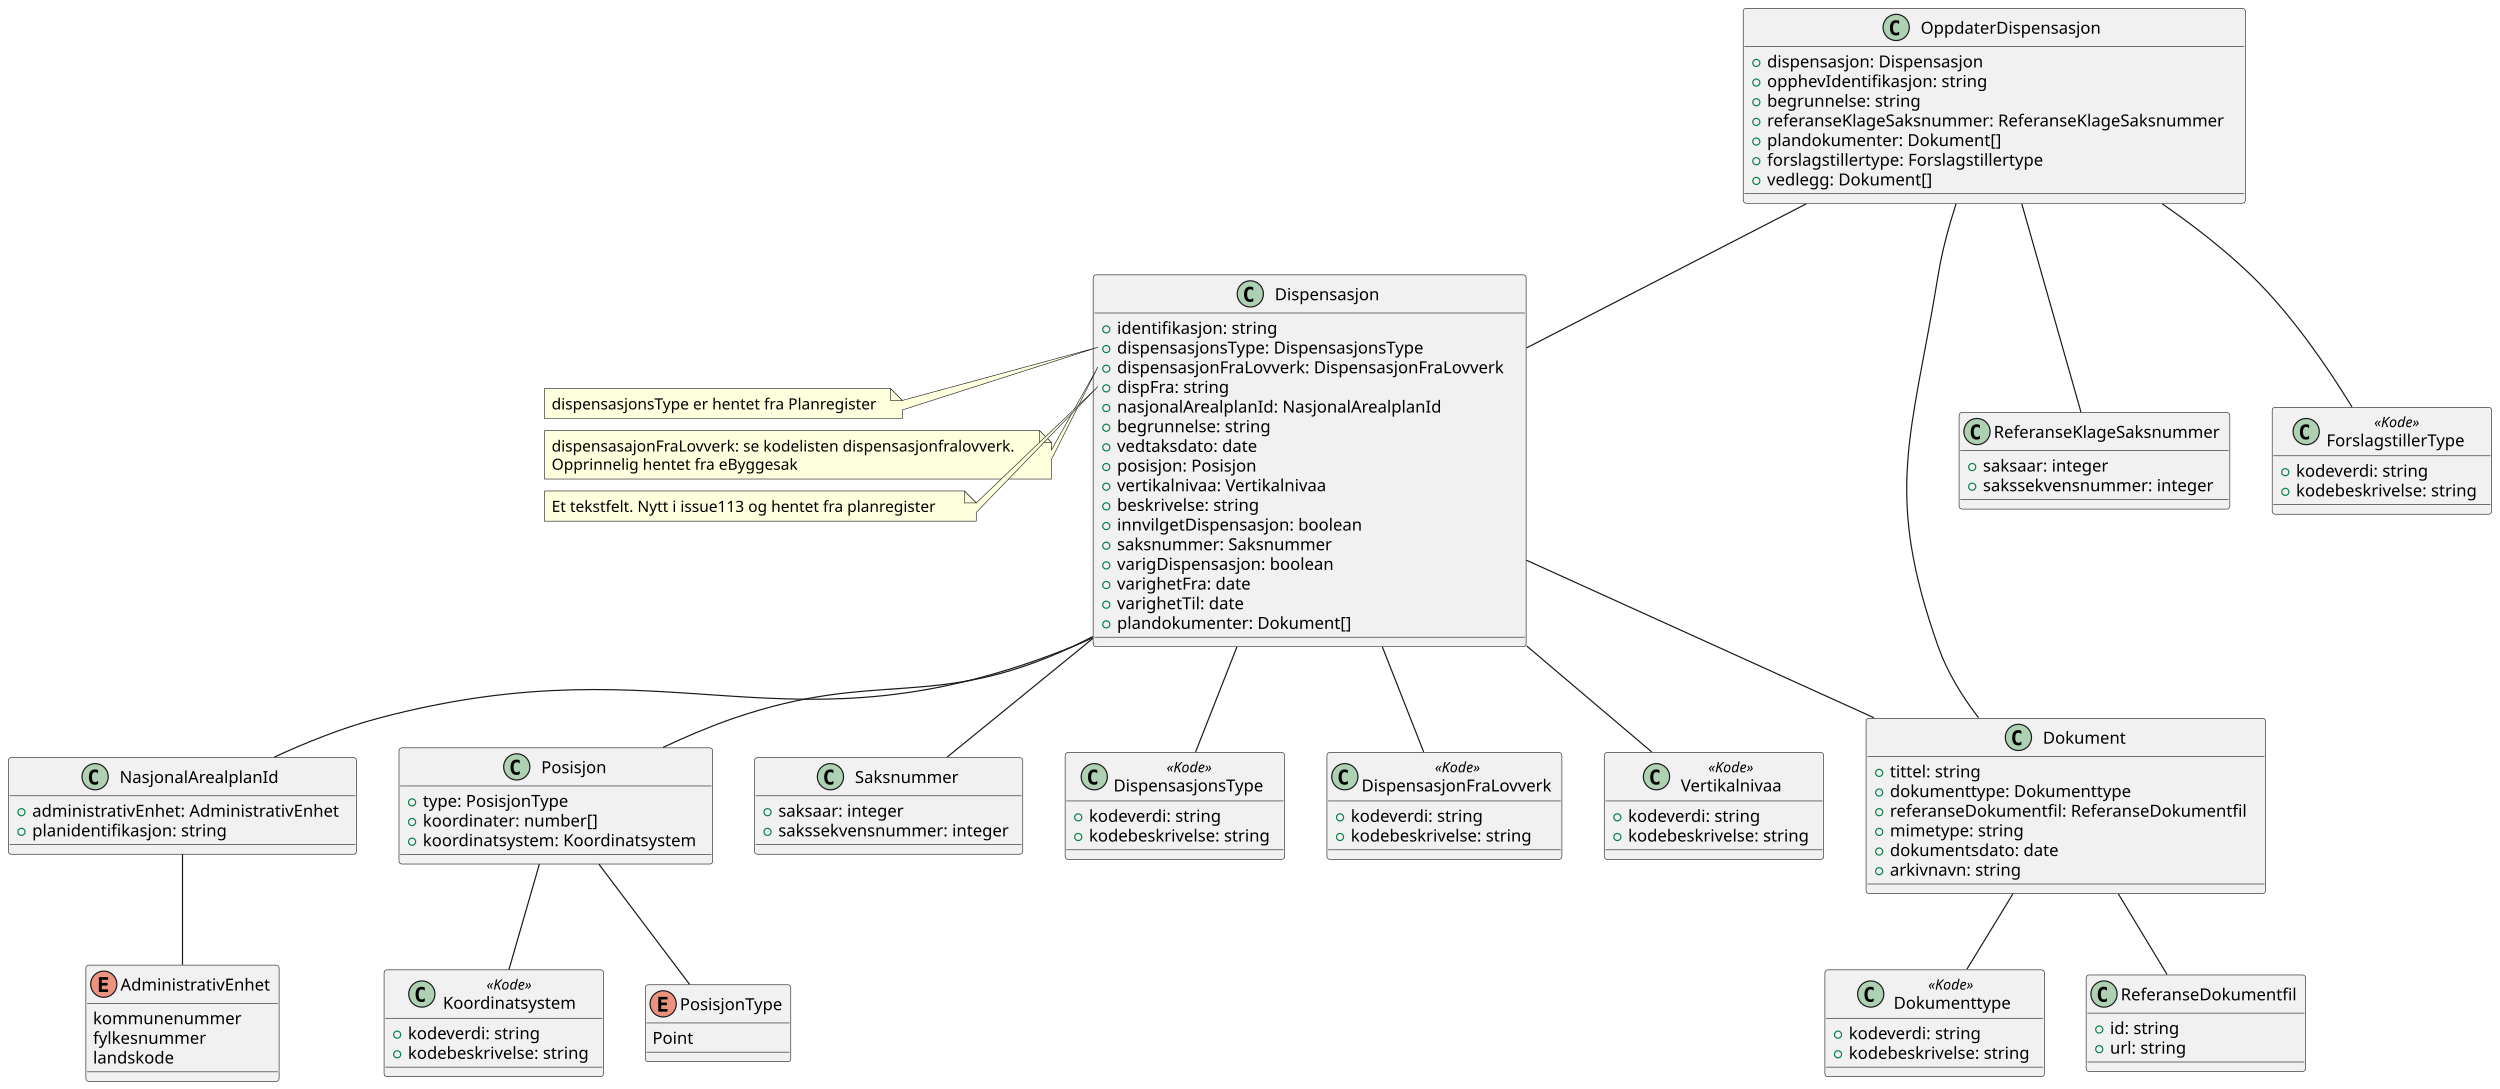
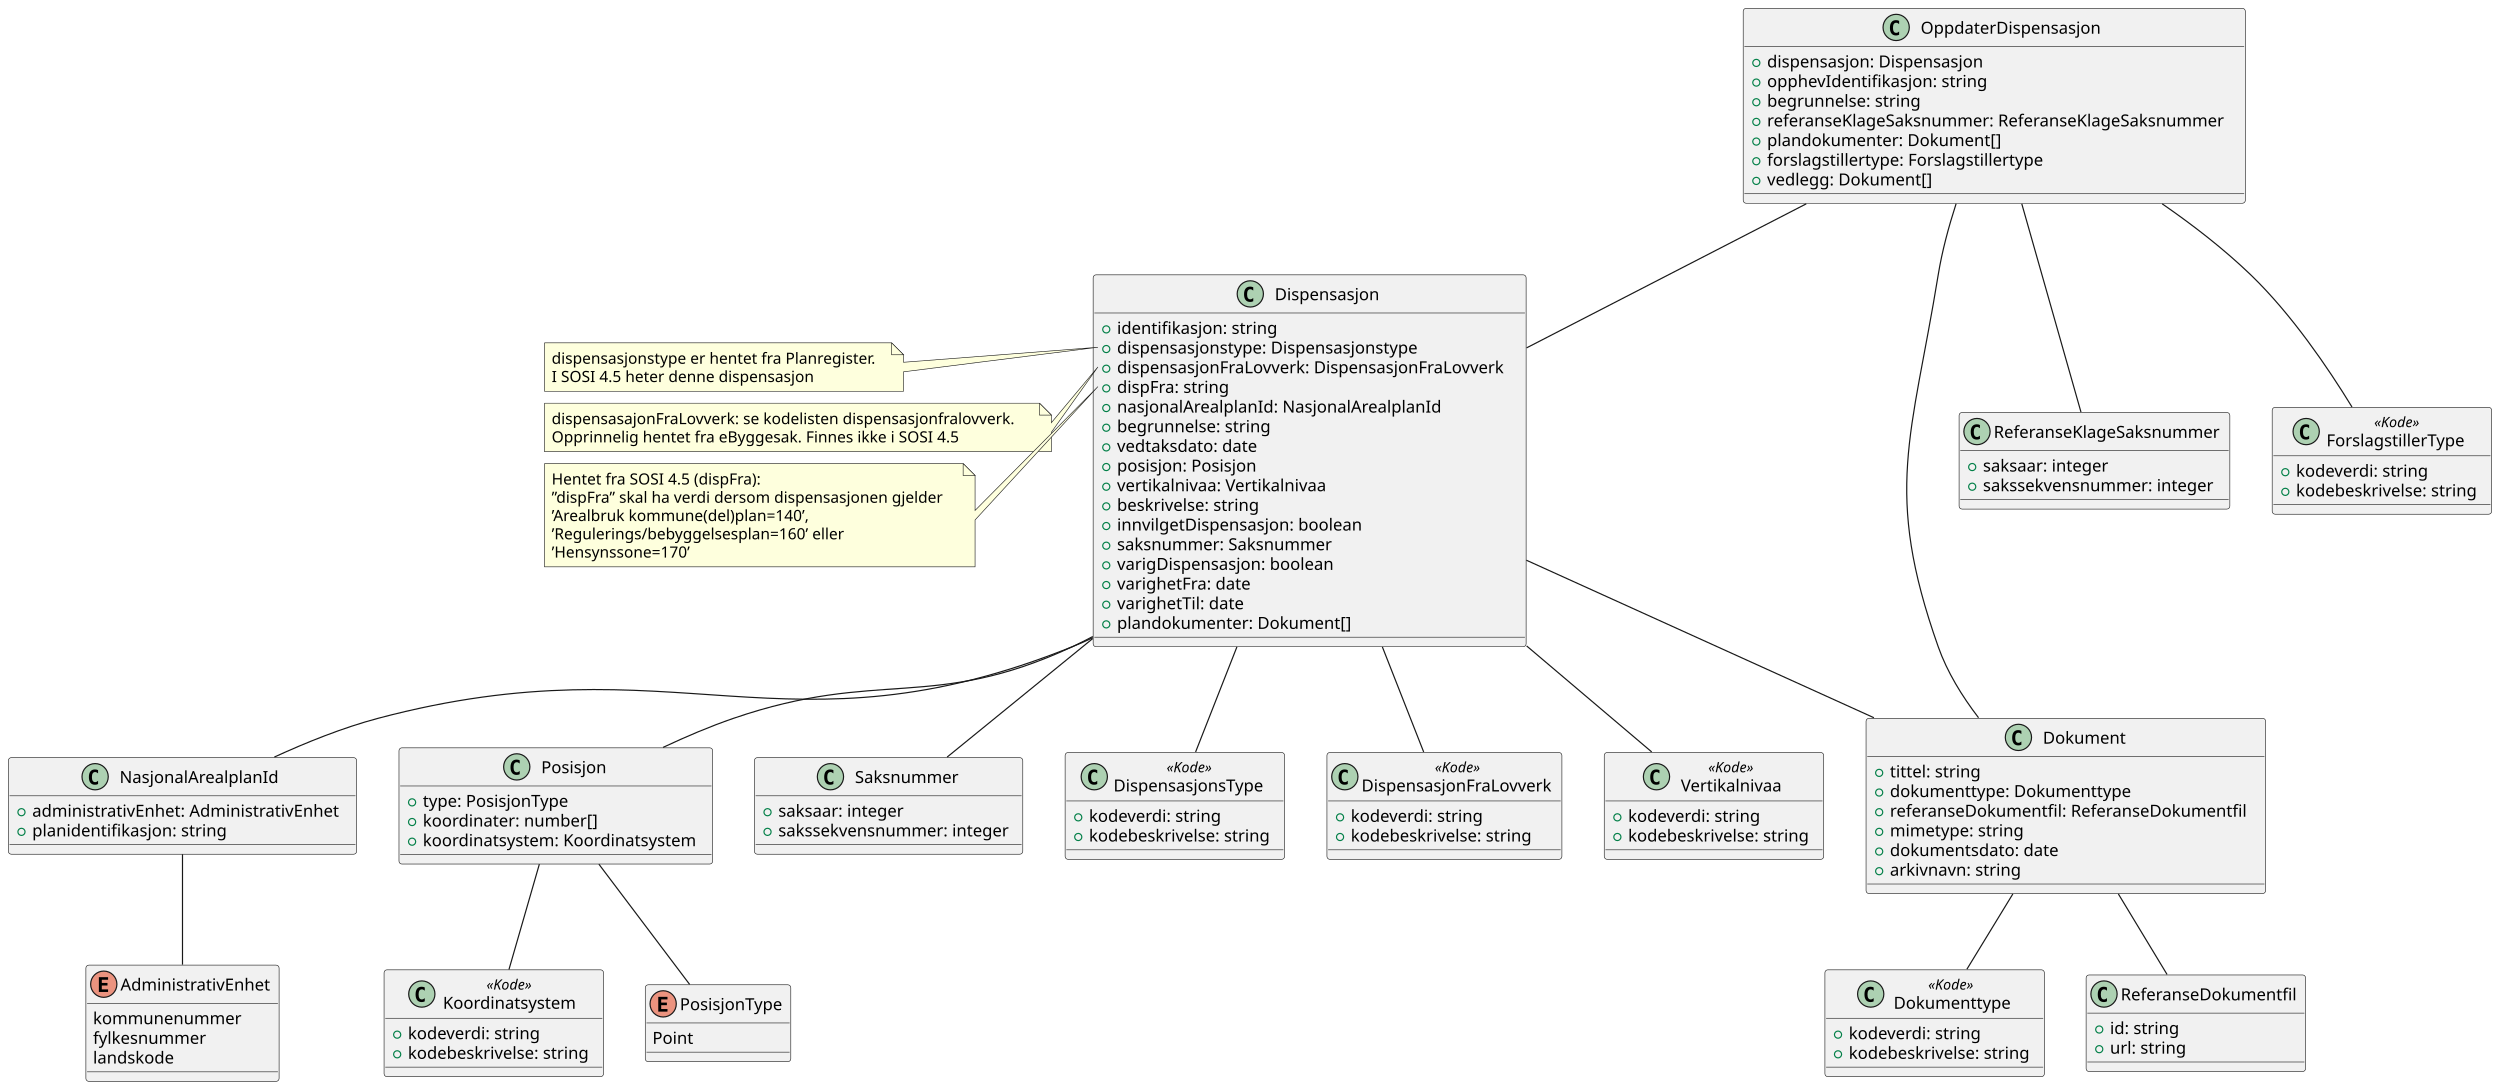
<svg xmlns="http://www.w3.org/2000/svg" contentStyleType="text/css" height="913px" preserveAspectRatio="none" style="width:2096px;height:913px;background:#FFFFFF;" version="1.1" viewBox="0 0 2096 913" width="2096px" zoomAndPan="magnify">
  <defs />
  <g>
    <g id="elem_NasjonalArealplanId">
      <rect codeLine="1" fill="#F1F1F1" height="80.977" id="NasjonalArealplanId" rx="2.5" ry="2.5" style="stroke:#181818;stroke-width:0.5;" width="292" x="7" y="635.2" />
      <ellipse cx="79.75" cy="651.2" fill="#ADD1B2" rx="11" ry="11" style="stroke:#181818;stroke-width:1.0;" />
      <path d="M82.223,657.343 Q81.642,657.642 81.003,657.791 Q80.364,657.941 79.658,657.941 Q77.151,657.941 75.832,656.289 Q74.512,654.637 74.512,651.516 Q74.512,648.386 75.832,646.735 Q77.151,645.083 79.658,645.083 Q80.364,645.083 81.011,645.232 Q81.659,645.382 82.223,645.681 L82.223,648.403 Q81.592,647.822 80.999,647.552 Q80.405,647.283 79.774,647.283 Q78.43,647.283 77.745,648.349 Q77.06,649.416 77.06,651.516 Q77.06,653.608 77.745,654.674 Q78.43,655.741 79.774,655.741 Q80.405,655.741 80.999,655.471 Q81.592,655.202 82.223,654.62 Z " fill="#000000" />
      <text fill="#000000" font-family="sans-serif" font-size="14" lengthAdjust="spacing" textLength="138" x="100.25" y="656.491">NasjonalArealplanId</text>
      <line style="stroke:#181818;stroke-width:0.5;" x1="8" x2="298" y1="667.2" y2="667.2" />
      <ellipse cx="18" cy="680.944" fill="none" rx="3" ry="3" style="stroke:#038048;stroke-width:1.0;" />
      <text fill="#000000" font-family="sans-serif" font-size="14" lengthAdjust="spacing" textLength="266" x="27" y="684.735">administrativEnhet: AdministrativEnhet</text>
      <ellipse cx="18" cy="697.432" fill="none" rx="3" ry="3" style="stroke:#038048;stroke-width:1.0;" />
      <text fill="#000000" font-family="sans-serif" font-size="14" lengthAdjust="spacing" textLength="171" x="27" y="701.223">planidentifikasjon: string</text>
      <line style="stroke:#181818;stroke-width:0.5;" x1="8" x2="298" y1="708.177" y2="708.177" />
    </g>
    <g id="elem_AdministrativEnhet">
      <rect codeLine="8" fill="#F1F1F1" height="97.465" id="AdministrativEnhet" rx="2.5" ry="2.5" style="stroke:#181818;stroke-width:0.5;" width="162" x="72" y="809.16" />
      <ellipse cx="87" cy="825.16" fill="#EB937F" rx="11" ry="11" style="stroke:#181818;stroke-width:1.0;" />
      <path d="M90.614,831.66 L82.894,831.66 L82.894,819.267 L90.614,819.267 L90.614,821.425 L85.343,821.425 L85.343,824.098 L90.116,824.098 L90.116,826.256 L85.343,826.256 L85.343,829.502 L90.614,829.502 Z " fill="#000000" />
      <text fill="#000000" font-family="sans-serif" font-size="14" lengthAdjust="spacing" textLength="130" x="101" y="830.451">AdministrativEnhet</text>
      <line style="stroke:#181818;stroke-width:0.5;" x1="73" x2="233" y1="841.16" y2="841.16" />
      <text fill="#000000" font-family="sans-serif" font-size="14" lengthAdjust="spacing" textLength="127" x="78" y="858.695">kommunenummer</text>
      <text fill="#000000" font-family="sans-serif" font-size="14" lengthAdjust="spacing" textLength="97" x="78" y="875.183">fylkesnummer</text>
      <text fill="#000000" font-family="sans-serif" font-size="14" lengthAdjust="spacing" textLength="71" x="78" y="891.672">landskode</text>
      <line style="stroke:#181818;stroke-width:0.5;" x1="73" x2="233" y1="898.625" y2="898.625" />
    </g>
    <g id="elem_Posisjon">
      <rect codeLine="1" fill="#F1F1F1" height="97.465" id="Posisjon" rx="2.5" ry="2.5" style="stroke:#181818;stroke-width:0.5;" width="263" x="334.5" y="626.96" />
      <ellipse cx="433.25" cy="642.96" fill="#ADD1B2" rx="11" ry="11" style="stroke:#181818;stroke-width:1.0;" />
      <path d="M435.723,649.103 Q435.142,649.402 434.503,649.551 Q433.864,649.701 433.158,649.701 Q430.651,649.701 429.332,648.049 Q428.012,646.397 428.012,643.276 Q428.012,640.146 429.332,638.495 Q430.651,636.843 433.158,636.843 Q433.864,636.843 434.511,636.992 Q435.159,637.142 435.723,637.441 L435.723,640.163 Q435.092,639.582 434.499,639.312 Q433.905,639.043 433.274,639.043 Q431.93,639.043 431.245,640.109 Q430.56,641.176 430.56,643.276 Q430.56,645.368 431.245,646.434 Q431.93,647.501 433.274,647.501 Q433.905,647.501 434.499,647.231 Q435.092,646.962 435.723,646.38 Z " fill="#000000" />
      <text fill="#000000" font-family="sans-serif" font-size="14" lengthAdjust="spacing" textLength="57" x="453.75" y="648.251">Posisjon</text>
      <line style="stroke:#181818;stroke-width:0.5;" x1="335.5" x2="596.5" y1="658.96" y2="658.96" />
      <ellipse cx="345.5" cy="672.704" fill="none" rx="3" ry="3" style="stroke:#038048;stroke-width:1.0;" />
      <text fill="#000000" font-family="sans-serif" font-size="14" lengthAdjust="spacing" textLength="127" x="354.5" y="676.495">type: PosisjonType</text>
      <ellipse cx="345.5" cy="689.192" fill="none" rx="3" ry="3" style="stroke:#038048;stroke-width:1.0;" />
      <text fill="#000000" font-family="sans-serif" font-size="14" lengthAdjust="spacing" textLength="153" x="354.5" y="692.983">koordinater: number[]</text>
      <ellipse cx="345.5" cy="705.681" fill="none" rx="3" ry="3" style="stroke:#038048;stroke-width:1.0;" />
      <text fill="#000000" font-family="sans-serif" font-size="14" lengthAdjust="spacing" textLength="237" x="354.5" y="709.472">koordinatsystem: Koordinatsystem</text>
      <line style="stroke:#181818;stroke-width:0.5;" x1="335.5" x2="596.5" y1="716.425" y2="716.425" />
    </g>
    <g id="elem_Koordinatsystem">
      <rect codeLine="10" fill="#F1F1F1" height="89.598" id="Koordinatsystem" rx="2.5" ry="2.5" style="stroke:#181818;stroke-width:0.5;" width="184" x="322" y="813.09" />
      <ellipse cx="353.65" cy="833.4" fill="#ADD1B2" rx="11" ry="11" style="stroke:#181818;stroke-width:1.0;" />
      <path d="M356.123,839.544 Q355.542,839.842 354.903,839.992 Q354.264,840.141 353.558,840.141 Q351.051,840.141 349.731,838.489 Q348.412,836.838 348.412,833.716 Q348.412,830.587 349.731,828.935 Q351.051,827.283 353.558,827.283 Q354.264,827.283 354.911,827.433 Q355.559,827.582 356.123,827.881 L356.123,830.604 Q355.492,830.023 354.899,829.753 Q354.305,829.483 353.674,829.483 Q352.33,829.483 351.645,830.55 Q350.96,831.616 350.96,833.716 Q350.96,835.808 351.645,836.875 Q352.33,837.942 353.674,837.942 Q354.305,837.942 354.899,837.672 Q355.492,837.402 356.123,836.821 Z " fill="#000000" />
      <text fill="#000000" font-family="sans-serif" font-size="12" font-style="italic" lengthAdjust="spacing" textLength="42" x="407.85" y="829.692">«Kode»</text>
      <text fill="#000000" font-family="sans-serif" font-size="14" lengthAdjust="spacing" textLength="115" x="371.35" y="845.758">Koordinatsystem</text>
      <line style="stroke:#181818;stroke-width:0.5;" x1="323" x2="505" y1="853.711" y2="853.711" />
      <ellipse cx="333" cy="867.455" fill="none" rx="3" ry="3" style="stroke:#038048;stroke-width:1.0;" />
      <text fill="#000000" font-family="sans-serif" font-size="14" lengthAdjust="spacing" textLength="116" x="342" y="871.246">kodeverdi: string</text>
      <ellipse cx="333" cy="883.943" fill="none" rx="3" ry="3" style="stroke:#038048;stroke-width:1.0;" />
      <text fill="#000000" font-family="sans-serif" font-size="14" lengthAdjust="spacing" textLength="158" x="342" y="887.735">kodebeskrivelse: string</text>
      <line style="stroke:#181818;stroke-width:0.5;" x1="323" x2="505" y1="894.688" y2="894.688" />
    </g>
    <g id="elem_PosisjonType">
      <rect codeLine="15" fill="#F1F1F1" height="64.488" id="PosisjonType" rx="2.5" ry="2.5" style="stroke:#181818;stroke-width:0.5;" width="122" x="541" y="825.64" />
      <ellipse cx="556" cy="841.64" fill="#EB937F" rx="11" ry="11" style="stroke:#181818;stroke-width:1.0;" />
      <path d="M559.614,848.14 L551.894,848.14 L551.894,835.747 L559.614,835.747 L559.614,837.905 L554.343,837.905 L554.343,840.578 L559.116,840.578 L559.116,842.736 L554.343,842.736 L554.343,845.982 L559.614,845.982 Z " fill="#000000" />
      <text fill="#000000" font-family="sans-serif" font-size="14" lengthAdjust="spacing" textLength="90" x="570" y="846.931">PosisjonType</text>
      <line style="stroke:#181818;stroke-width:0.5;" x1="542" x2="662" y1="857.64" y2="857.64" />
      <text fill="#000000" font-family="sans-serif" font-size="14" lengthAdjust="spacing" textLength="35" x="547" y="875.175">Point</text>
      <line style="stroke:#181818;stroke-width:0.5;" x1="542" x2="662" y1="882.128" y2="882.128" />
    </g>
    <g id="elem_Saksnummer">
      <rect codeLine="2" fill="#F1F1F1" height="80.977" id="Saksnummer" rx="2.5" ry="2.5" style="stroke:#181818;stroke-width:0.5;" width="225" x="632.5" y="635.2" />
      <ellipse cx="696.25" cy="651.2" fill="#ADD1B2" rx="11" ry="11" style="stroke:#181818;stroke-width:1.0;" />
      <path d="M698.723,657.343 Q698.142,657.642 697.503,657.791 Q696.864,657.941 696.158,657.941 Q693.651,657.941 692.332,656.289 Q691.012,654.637 691.012,651.516 Q691.012,648.386 692.332,646.735 Q693.651,645.083 696.158,645.083 Q696.864,645.083 697.511,645.232 Q698.159,645.382 698.723,645.681 L698.723,648.403 Q698.092,647.822 697.499,647.552 Q696.905,647.283 696.274,647.283 Q694.93,647.283 694.245,648.349 Q693.56,649.416 693.56,651.516 Q693.56,653.608 694.245,654.674 Q694.93,655.741 696.274,655.741 Q696.905,655.741 697.499,655.471 Q698.092,655.202 698.723,654.62 Z " fill="#000000" />
      <text fill="#000000" font-family="sans-serif" font-size="14" lengthAdjust="spacing" textLength="89" x="716.75" y="656.491">Saksnummer</text>
      <line style="stroke:#181818;stroke-width:0.5;" x1="633.5" x2="856.5" y1="667.2" y2="667.2" />
      <ellipse cx="643.5" cy="680.944" fill="none" rx="3" ry="3" style="stroke:#038048;stroke-width:1.0;" />
      <text fill="#000000" font-family="sans-serif" font-size="14" lengthAdjust="spacing" textLength="109" x="652.5" y="684.735">saksaar: integer</text>
      <ellipse cx="643.5" cy="697.432" fill="none" rx="3" ry="3" style="stroke:#038048;stroke-width:1.0;" />
      <text fill="#000000" font-family="sans-serif" font-size="14" lengthAdjust="spacing" textLength="199" x="652.5" y="701.223">sakssekvensnummer: integer</text>
      <line style="stroke:#181818;stroke-width:0.5;" x1="633.5" x2="856.5" y1="708.177" y2="708.177" />
    </g>
    <g id="elem_Dokument">
      <rect codeLine="1" fill="#F1F1F1" height="146.93" id="Dokument" rx="2.5" ry="2.5" style="stroke:#181818;stroke-width:0.5;" width="335" x="1564.5" y="602.23" />
      <ellipse cx="1692.25" cy="618.23" fill="#ADD1B2" rx="11" ry="11" style="stroke:#181818;stroke-width:1.0;" />
      <path d="M1694.723,624.373 Q1694.142,624.672 1693.503,624.821 Q1692.864,624.971 1692.158,624.971 Q1689.651,624.971 1688.332,623.319 Q1687.012,621.667 1687.012,618.546 Q1687.012,615.417 1688.332,613.765 Q1689.651,612.113 1692.158,612.113 Q1692.864,612.113 1693.511,612.262 Q1694.159,612.412 1694.723,612.711 L1694.723,615.433 Q1694.092,614.852 1693.499,614.582 Q1692.905,614.312 1692.274,614.312 Q1690.93,614.312 1690.245,615.379 Q1689.56,616.446 1689.56,618.546 Q1689.56,620.638 1690.245,621.704 Q1690.93,622.771 1692.274,622.771 Q1692.905,622.771 1693.499,622.501 Q1694.092,622.231 1694.723,621.65 Z " fill="#000000" />
      <text fill="#000000" font-family="sans-serif" font-size="14" lengthAdjust="spacing" textLength="71" x="1712.75" y="623.521">Dokument</text>
      <line style="stroke:#181818;stroke-width:0.5;" x1="1565.5" x2="1898.5" y1="634.23" y2="634.23" />
      <ellipse cx="1575.5" cy="647.974" fill="none" rx="3" ry="3" style="stroke:#038048;stroke-width:1.0;" />
      <text fill="#000000" font-family="sans-serif" font-size="14" lengthAdjust="spacing" textLength="79" x="1584.5" y="651.765">tittel: string</text>
      <ellipse cx="1575.5" cy="664.462" fill="none" rx="3" ry="3" style="stroke:#038048;stroke-width:1.0;" />
      <text fill="#000000" font-family="sans-serif" font-size="14" lengthAdjust="spacing" textLength="207" x="1584.5" y="668.253">dokumenttype: Dokumenttype</text>
      <ellipse cx="1575.5" cy="680.951" fill="none" rx="3" ry="3" style="stroke:#038048;stroke-width:1.0;" />
      <text fill="#000000" font-family="sans-serif" font-size="14" lengthAdjust="spacing" textLength="309" x="1584.5" y="684.742">referanseDokumentfil: ReferanseDokumentfil</text>
      <ellipse cx="1575.5" cy="697.439" fill="none" rx="3" ry="3" style="stroke:#038048;stroke-width:1.0;" />
      <text fill="#000000" font-family="sans-serif" font-size="14" lengthAdjust="spacing" textLength="115" x="1584.5" y="701.23">mimetype: string</text>
      <ellipse cx="1575.5" cy="713.927" fill="none" rx="3" ry="3" style="stroke:#038048;stroke-width:1.0;" />
      <text fill="#000000" font-family="sans-serif" font-size="14" lengthAdjust="spacing" textLength="146" x="1584.5" y="717.718">dokumentsdato: date</text>
      <ellipse cx="1575.5" cy="730.415" fill="none" rx="3" ry="3" style="stroke:#038048;stroke-width:1.0;" />
      <text fill="#000000" font-family="sans-serif" font-size="14" lengthAdjust="spacing" textLength="114" x="1584.5" y="734.207">arkivnavn: string</text>
      <line style="stroke:#181818;stroke-width:0.5;" x1="1565.5" x2="1898.5" y1="741.16" y2="741.16" />
    </g>
    <g id="elem_Dokumenttype">
      <rect codeLine="13" fill="#F1F1F1" height="89.598" id="Dokumenttype" rx="2.5" ry="2.5" style="stroke:#181818;stroke-width:0.5;" width="184" x="1530" y="813.09" />
      <ellipse cx="1568.4" cy="833.4" fill="#ADD1B2" rx="11" ry="11" style="stroke:#181818;stroke-width:1.0;" />
      <path d="M1570.873,839.544 Q1570.292,839.842 1569.653,839.992 Q1569.014,840.141 1568.308,840.141 Q1565.801,840.141 1564.482,838.489 Q1563.162,836.838 1563.162,833.716 Q1563.162,830.587 1564.482,828.935 Q1565.801,827.283 1568.308,827.283 Q1569.014,827.283 1569.661,827.433 Q1570.309,827.582 1570.873,827.881 L1570.873,830.604 Q1570.242,830.023 1569.649,829.753 Q1569.055,829.483 1568.424,829.483 Q1567.08,829.483 1566.395,830.55 Q1565.71,831.616 1565.71,833.716 Q1565.71,835.808 1566.395,836.875 Q1567.08,837.942 1568.424,837.942 Q1569.055,837.942 1569.649,837.672 Q1570.242,837.402 1570.873,836.821 Z " fill="#000000" />
      <text fill="#000000" font-family="sans-serif" font-size="12" font-style="italic" lengthAdjust="spacing" textLength="42" x="1616.6" y="829.692">«Kode»</text>
      <text fill="#000000" font-family="sans-serif" font-size="14" lengthAdjust="spacing" textLength="100" x="1587.6" y="845.758">Dokumenttype</text>
      <line style="stroke:#181818;stroke-width:0.5;" x1="1531" x2="1713" y1="853.711" y2="853.711" />
      <ellipse cx="1541" cy="867.455" fill="none" rx="3" ry="3" style="stroke:#038048;stroke-width:1.0;" />
      <text fill="#000000" font-family="sans-serif" font-size="14" lengthAdjust="spacing" textLength="116" x="1550" y="871.246">kodeverdi: string</text>
      <ellipse cx="1541" cy="883.943" fill="none" rx="3" ry="3" style="stroke:#038048;stroke-width:1.0;" />
      <text fill="#000000" font-family="sans-serif" font-size="14" lengthAdjust="spacing" textLength="158" x="1550" y="887.735">kodebeskrivelse: string</text>
      <line style="stroke:#181818;stroke-width:0.5;" x1="1531" x2="1713" y1="894.688" y2="894.688" />
    </g>
    <g id="elem_ReferanseDokumentfil">
      <rect codeLine="18" fill="#F1F1F1" height="80.977" id="ReferanseDokumentfil" rx="2.5" ry="2.5" style="stroke:#181818;stroke-width:0.5;" width="184" x="1749" y="817.4" />
      <ellipse cx="1764" cy="833.4" fill="#ADD1B2" rx="11" ry="11" style="stroke:#181818;stroke-width:1.0;" />
      <path d="M1766.473,839.543 Q1765.892,839.842 1765.253,839.991 Q1764.614,840.141 1763.908,840.141 Q1761.401,840.141 1760.082,838.489 Q1758.762,836.837 1758.762,833.716 Q1758.762,830.587 1760.082,828.935 Q1761.401,827.283 1763.908,827.283 Q1764.614,827.283 1765.261,827.432 Q1765.909,827.582 1766.473,827.88 L1766.473,830.603 Q1765.842,830.022 1765.249,829.752 Q1764.655,829.482 1764.024,829.482 Q1762.68,829.482 1761.995,830.549 Q1761.31,831.616 1761.31,833.716 Q1761.31,835.808 1761.995,836.874 Q1762.68,837.941 1764.024,837.941 Q1764.655,837.941 1765.249,837.671 Q1765.842,837.402 1766.473,836.82 Z " fill="#000000" />
      <text fill="#000000" font-family="sans-serif" font-size="14" lengthAdjust="spacing" textLength="152" x="1778" y="838.691">ReferanseDokumentfil</text>
      <line style="stroke:#181818;stroke-width:0.5;" x1="1750" x2="1932" y1="849.4" y2="849.4" />
      <ellipse cx="1760" cy="863.144" fill="none" rx="3" ry="3" style="stroke:#038048;stroke-width:1.0;" />
      <text fill="#000000" font-family="sans-serif" font-size="14" lengthAdjust="spacing" textLength="61" x="1769" y="866.935">id: string</text>
      <ellipse cx="1760" cy="879.632" fill="none" rx="3" ry="3" style="stroke:#038048;stroke-width:1.0;" />
      <text fill="#000000" font-family="sans-serif" font-size="14" lengthAdjust="spacing" textLength="67" x="1769" y="883.423">url: string</text>
      <line style="stroke:#181818;stroke-width:0.5;" x1="1750" x2="1932" y1="890.377" y2="890.377" />
    </g>
    <g id="elem_Dispensasjon">
      <rect codeLine="6" fill="#F1F1F1" height="311.812" id="Dispensasjon" rx="2.5" ry="2.5" style="stroke:#181818;stroke-width:0.5;" width="363" x="916.5" y="230.41" />
      <ellipse cx="1048.25" cy="246.41" fill="#ADD1B2" rx="11" ry="11" style="stroke:#181818;stroke-width:1.0;" />
      <path d="M1050.723,252.553 Q1050.142,252.852 1049.503,253.001 Q1048.864,253.151 1048.158,253.151 Q1045.651,253.151 1044.332,251.499 Q1043.012,249.847 1043.012,246.726 Q1043.012,243.596 1044.332,241.945 Q1045.651,240.293 1048.158,240.293 Q1048.864,240.293 1049.511,240.442 Q1050.159,240.592 1050.723,240.891 L1050.723,243.613 Q1050.092,243.032 1049.499,242.762 Q1048.905,242.493 1048.274,242.493 Q1046.93,242.493 1046.245,243.559 Q1045.56,244.626 1045.56,246.726 Q1045.56,248.818 1046.245,249.884 Q1046.93,250.951 1048.274,250.951 Q1048.905,250.951 1049.499,250.681 Q1050.092,250.411 1050.723,249.83 Z " fill="#000000" />
      <text fill="#000000" font-family="sans-serif" font-size="14" lengthAdjust="spacing" textLength="91" x="1068.75" y="251.701">Dispensasjon</text>
      <line style="stroke:#181818;stroke-width:0.5;" x1="917.5" x2="1278.5" y1="262.41" y2="262.41" />
      <ellipse cx="927.5" cy="276.154" fill="none" rx="3" ry="3" style="stroke:#038048;stroke-width:1.0;" />
      <text fill="#000000" font-family="sans-serif" font-size="14" lengthAdjust="spacing" textLength="141" x="936.5" y="279.945">identifikasjon: string</text>
      <ellipse cx="927.5" cy="292.642" fill="none" rx="3" ry="3" style="stroke:#038048;stroke-width:1.0;" />
-       <text fill="#000000" font-family="sans-serif" font-size="14" lengthAdjust="spacing" textLength="269" x="936.5" y="296.433">dispensasjonsType: DispensasjonsType</text>
+       <text fill="#000000" font-family="sans-serif" font-size="14" lengthAdjust="spacing" textLength="261" x="936.5" y="296.433">dispensasjonstype: Dispensasjonstype</text>
      <ellipse cx="927.5" cy="309.131" fill="none" rx="3" ry="3" style="stroke:#038048;stroke-width:1.0;" />
      <text fill="#000000" font-family="sans-serif" font-size="14" lengthAdjust="spacing" textLength="337" x="936.5" y="312.922">dispensasjonFraLovverk: DispensasjonFraLovverk</text>
      <ellipse cx="927.5" cy="325.619" fill="none" rx="3" ry="3" style="stroke:#038048;stroke-width:1.0;" />
      <text fill="#000000" font-family="sans-serif" font-size="14" lengthAdjust="spacing" textLength="99" x="936.5" y="329.41">dispFra: string</text>
      <ellipse cx="927.5" cy="342.107" fill="none" rx="3" ry="3" style="stroke:#038048;stroke-width:1.0;" />
      <text fill="#000000" font-family="sans-serif" font-size="14" lengthAdjust="spacing" textLength="283" x="936.5" y="345.898">nasjonalArealplanId: NasjonalArealplanId</text>
      <ellipse cx="927.5" cy="358.596" fill="none" rx="3" ry="3" style="stroke:#038048;stroke-width:1.0;" />
      <text fill="#000000" font-family="sans-serif" font-size="14" lengthAdjust="spacing" textLength="134" x="936.5" y="362.387">begrunnelse: string</text>
      <ellipse cx="927.5" cy="375.084" fill="none" rx="3" ry="3" style="stroke:#038048;stroke-width:1.0;" />
      <text fill="#000000" font-family="sans-serif" font-size="14" lengthAdjust="spacing" textLength="125" x="936.5" y="378.875">vedtaksdato:  date</text>
      <ellipse cx="927.5" cy="391.572" fill="none" rx="3" ry="3" style="stroke:#038048;stroke-width:1.0;" />
      <text fill="#000000" font-family="sans-serif" font-size="14" lengthAdjust="spacing" textLength="123" x="936.5" y="395.363">posisjon: Posisjon</text>
      <ellipse cx="927.5" cy="408.06" fill="none" rx="3" ry="3" style="stroke:#038048;stroke-width:1.0;" />
      <text fill="#000000" font-family="sans-serif" font-size="14" lengthAdjust="spacing" textLength="182" x="936.5" y="411.851">vertikalnivaa: Vertikalnivaa</text>
      <ellipse cx="927.5" cy="424.549" fill="none" rx="3" ry="3" style="stroke:#038048;stroke-width:1.0;" />
      <text fill="#000000" font-family="sans-serif" font-size="14" lengthAdjust="spacing" textLength="124" x="936.5" y="428.34">beskrivelse: string</text>
      <ellipse cx="927.5" cy="441.037" fill="none" rx="3" ry="3" style="stroke:#038048;stroke-width:1.0;" />
      <text fill="#000000" font-family="sans-serif" font-size="14" lengthAdjust="spacing" textLength="214" x="936.5" y="444.828">innvilgetDispensasjon: boolean</text>
      <ellipse cx="927.5" cy="457.525" fill="none" rx="3" ry="3" style="stroke:#038048;stroke-width:1.0;" />
      <text fill="#000000" font-family="sans-serif" font-size="14" lengthAdjust="spacing" textLength="185" x="936.5" y="461.316">saksnummer: Saksnummer</text>
      <ellipse cx="927.5" cy="474.014" fill="none" rx="3" ry="3" style="stroke:#038048;stroke-width:1.0;" />
      <text fill="#000000" font-family="sans-serif" font-size="14" lengthAdjust="spacing" textLength="189" x="936.5" y="477.805">varigDispensasjon: boolean</text>
      <ellipse cx="927.5" cy="490.502" fill="none" rx="3" ry="3" style="stroke:#038048;stroke-width:1.0;" />
      <text fill="#000000" font-family="sans-serif" font-size="14" lengthAdjust="spacing" textLength="116" x="936.5" y="494.293">varighetFra: date</text>
      <ellipse cx="927.5" cy="506.99" fill="none" rx="3" ry="3" style="stroke:#038048;stroke-width:1.0;" />
      <text fill="#000000" font-family="sans-serif" font-size="14" lengthAdjust="spacing" textLength="111" x="936.5" y="510.781">varighetTil: date</text>
      <ellipse cx="927.5" cy="523.478" fill="none" rx="3" ry="3" style="stroke:#038048;stroke-width:1.0;" />
      <text fill="#000000" font-family="sans-serif" font-size="14" lengthAdjust="spacing" textLength="203" x="936.5" y="527.269">plandokumenter: Dokument[]</text>
      <line style="stroke:#181818;stroke-width:0.5;" x1="917.5" x2="1278.5" y1="534.222" y2="534.222" />
    </g>
-     <path d="M456.5,325.7 L456.5,351.01 A0,0 0 0 0 456.5,351.01 L756.5,351.01 A0,0 0 0 0 756.5,351.01 L756.5,343.7 L920.5,291.142 L756.5,335.7 L756.5,335.7 L746.5,325.7 L456.5,325.7 A0,0 0 0 0 456.5,325.7 " fill="#FEFFDD" style="stroke:#181818;stroke-width:0.5;" />
-     <path d="M746.5,325.7 L746.5,335.7 L756.5,335.7 L746.5,325.7 " fill="#FEFFDD" style="stroke:#181818;stroke-width:0.5;" />
-     <text fill="#000000" font-family="sans-serif" font-size="13" lengthAdjust="spacing" textLength="279" x="462.5" y="343.268">dispensasjonsType er hentet fra Planregister</text>
-     <path d="M456.5,361.01 L456.5,401.632 A0,0 0 0 0 456.5,401.632 L881.5,401.632 A0,0 0 0 0 881.5,401.632 L881.5,385.321 L920.5,307.631 L881.5,377.321 L881.5,371.01 L871.5,361.01 L456.5,361.01 A0,0 0 0 0 456.5,361.01 " fill="#FEFFDD" style="stroke:#181818;stroke-width:0.5;" />
-     <path d="M871.5,361.01 L871.5,371.01 L881.5,371.01 L871.5,361.01 " fill="#FEFFDD" style="stroke:#181818;stroke-width:0.5;" />
-     <text fill="#000000" font-family="sans-serif" font-size="13" lengthAdjust="spacing" textLength="404" x="462.5" y="378.579">dispensasajonFraLovverk: se kodelisten dispensasjonfralovverk.</text>
-     <text fill="#000000" font-family="sans-serif" font-size="13" lengthAdjust="spacing" textLength="209" x="462.5" y="393.889">Opprinnelig hentet fra eByggesak</text>
-     <path d="M456.5,411.632 L456.5,436.942 A0,0 0 0 0 456.5,436.942 L818.5,436.942 A0,0 0 0 0 818.5,436.942 L818.5,429.632 L920.5,324.119 L818.5,421.632 L818.5,421.632 L808.5,411.632 L456.5,411.632 A0,0 0 0 0 456.5,411.632 " fill="#FEFFDD" style="stroke:#181818;stroke-width:0.5;" />
-     <path d="M808.5,411.632 L808.5,421.632 L818.5,421.632 L808.5,411.632 " fill="#FEFFDD" style="stroke:#181818;stroke-width:0.5;" />
-     <text fill="#000000" font-family="sans-serif" font-size="13" lengthAdjust="spacing" textLength="337" x="462.5" y="429.2">Et tekstfelt. Nytt i issue113 og hentet fra planregister</text>
+     <path d="M456.5,287.42 L456.5,328.041 A0,0 0 0 0 456.5,328.041 L757.5,328.041 A0,0 0 0 0 757.5,328.041 L757.5,311.731 L920.5,291.142 L757.5,303.731 L757.5,297.42 L747.5,287.42 L456.5,287.42 A0,0 0 0 0 456.5,287.42 " fill="#FEFFDD" style="stroke:#181818;stroke-width:0.5;" />
+     <path d="M747.5,287.42 L747.5,297.42 L757.5,297.42 L747.5,287.42 " fill="#FEFFDD" style="stroke:#181818;stroke-width:0.5;" />
+     <text fill="#000000" font-family="sans-serif" font-size="13" lengthAdjust="spacing" textLength="280" x="462.5" y="304.988">dispensasjonstype er hentet fra Planregister.</text>
+     <text fill="#000000" font-family="sans-serif" font-size="13" lengthAdjust="spacing" textLength="225" x="462.5" y="320.299">I SOSI 4.5 heter denne dispensasjon</text>
+     <path d="M456.5,338.041 L456.5,378.662 A0,0 0 0 0 456.5,378.662 L881.5,378.662 A0,0 0 0 0 881.5,378.662 L881.5,362.352 L920.5,307.631 L881.5,354.352 L881.5,348.041 L871.5,338.041 L456.5,338.041 A0,0 0 0 0 456.5,338.041 " fill="#FEFFDD" style="stroke:#181818;stroke-width:0.5;" />
+     <path d="M871.5,338.041 L871.5,348.041 L881.5,348.041 L871.5,338.041 " fill="#FEFFDD" style="stroke:#181818;stroke-width:0.5;" />
+     <text fill="#000000" font-family="sans-serif" font-size="13" lengthAdjust="spacing" textLength="404" x="462.5" y="355.61">dispensasajonFraLovverk: se kodelisten dispensasjonfralovverk.</text>
+     <text fill="#000000" font-family="sans-serif" font-size="13" lengthAdjust="spacing" textLength="353" x="462.5" y="370.92">Opprinnelig hentet fra eByggesak. Finnes ikke i SOSI 4.5</text>
+     <path d="M456.5,388.662 L456.5,475.215 A0,0 0 0 0 456.5,475.215 L817.5,475.215 A0,0 0 0 0 817.5,475.215 L817.5,435.939 L920.5,324.119 L817.5,427.939 L817.5,398.662 L807.5,388.662 L456.5,388.662 A0,0 0 0 0 456.5,388.662 " fill="#FEFFDD" style="stroke:#181818;stroke-width:0.5;" />
+     <path d="M807.5,388.662 L807.5,398.662 L817.5,398.662 L807.5,388.662 " fill="#FEFFDD" style="stroke:#181818;stroke-width:0.5;" />
+     <text fill="#000000" font-family="sans-serif" font-size="13" lengthAdjust="spacing" textLength="181" x="462.5" y="406.231">Hentet fra SOSI 4.5 (dispFra):</text>
+     <text fill="#000000" font-family="sans-serif" font-size="13" lengthAdjust="spacing" textLength="340" x="462.5" y="421.541">”dispFra” skal ha verdi dersom dispensasjonen gjelder</text>
+     <text fill="#000000" font-family="sans-serif" font-size="13" lengthAdjust="spacing" textLength="228" x="462.5" y="436.852">’Arealbruk kommune(del)plan=140’,</text>
+     <text fill="#000000" font-family="sans-serif" font-size="13" lengthAdjust="spacing" textLength="259" x="462.5" y="452.162">’Regulerings/bebyggelsesplan=160’ eller</text>
+     <text fill="#000000" font-family="sans-serif" font-size="13" lengthAdjust="spacing" textLength="126" x="462.5" y="467.473">’Hensynssone=170’</text>
    <g id="elem_DispensasjonsType">
-       <rect codeLine="46" fill="#F1F1F1" height="89.598" id="DispensasjonsType" rx="2.5" ry="2.5" style="stroke:#181818;stroke-width:0.5;" width="184" x="893" y="630.89" />
+       <rect codeLine="51" fill="#F1F1F1" height="89.598" id="DispensasjonsType" rx="2.5" ry="2.5" style="stroke:#181818;stroke-width:0.5;" width="184" x="893" y="630.89" />
      <ellipse cx="917.45" cy="651.201" fill="#ADD1B2" rx="11" ry="11" style="stroke:#181818;stroke-width:1.0;" />
      <path d="M919.923,657.344 Q919.342,657.642 918.703,657.792 Q918.064,657.941 917.358,657.941 Q914.851,657.941 913.532,656.289 Q912.212,654.638 912.212,651.516 Q912.212,648.387 913.532,646.735 Q914.851,645.083 917.358,645.083 Q918.064,645.083 918.711,645.233 Q919.359,645.382 919.923,645.681 L919.923,648.404 Q919.292,647.823 918.699,647.553 Q918.105,647.283 917.474,647.283 Q916.13,647.283 915.445,648.35 Q914.76,649.416 914.76,651.516 Q914.76,653.608 915.445,654.675 Q916.13,655.742 917.474,655.742 Q918.105,655.742 918.699,655.472 Q919.292,655.202 919.923,654.621 Z " fill="#000000" />
      <text fill="#000000" font-family="sans-serif" font-size="12" font-style="italic" lengthAdjust="spacing" textLength="42" x="978.05" y="647.492">«Kode»</text>
      <text fill="#000000" font-family="sans-serif" font-size="14" lengthAdjust="spacing" textLength="131" x="933.55" y="663.558">DispensasjonsType</text>
      <line style="stroke:#181818;stroke-width:0.5;" x1="894" x2="1076" y1="671.511" y2="671.511" />
      <ellipse cx="904" cy="685.255" fill="none" rx="3" ry="3" style="stroke:#038048;stroke-width:1.0;" />
      <text fill="#000000" font-family="sans-serif" font-size="14" lengthAdjust="spacing" textLength="116" x="913" y="689.046">kodeverdi: string</text>
      <ellipse cx="904" cy="701.744" fill="none" rx="3" ry="3" style="stroke:#038048;stroke-width:1.0;" />
      <text fill="#000000" font-family="sans-serif" font-size="14" lengthAdjust="spacing" textLength="158" x="913" y="705.534">kodebeskrivelse: string</text>
      <line style="stroke:#181818;stroke-width:0.5;" x1="894" x2="1076" y1="712.488" y2="712.488" />
    </g>
    <g id="elem_DispensasjonFraLovverk">
-       <rect codeLine="51" fill="#F1F1F1" height="89.598" id="DispensasjonFraLovverk" rx="2.5" ry="2.5" style="stroke:#181818;stroke-width:0.5;" width="197" x="1112.5" y="630.89" />
+       <rect codeLine="56" fill="#F1F1F1" height="89.598" id="DispensasjonFraLovverk" rx="2.5" ry="2.5" style="stroke:#181818;stroke-width:0.5;" width="197" x="1112.5" y="630.89" />
      <ellipse cx="1127.5" cy="651.201" fill="#ADD1B2" rx="11" ry="11" style="stroke:#181818;stroke-width:1.0;" />
      <path d="M1129.973,657.344 Q1129.392,657.642 1128.753,657.792 Q1128.114,657.941 1127.408,657.941 Q1124.901,657.941 1123.582,656.289 Q1122.262,654.638 1122.262,651.516 Q1122.262,648.387 1123.582,646.735 Q1124.901,645.083 1127.408,645.083 Q1128.114,645.083 1128.761,645.233 Q1129.409,645.382 1129.973,645.681 L1129.973,648.404 Q1129.342,647.823 1128.749,647.553 Q1128.155,647.283 1127.524,647.283 Q1126.18,647.283 1125.495,648.35 Q1124.81,649.416 1124.81,651.516 Q1124.81,653.608 1125.495,654.675 Q1126.18,655.742 1127.524,655.742 Q1128.155,655.742 1128.749,655.472 Q1129.342,655.202 1129.973,654.621 Z " fill="#000000" />
      <text fill="#000000" font-family="sans-serif" font-size="12" font-style="italic" lengthAdjust="spacing" textLength="42" x="1203" y="647.492">«Kode»</text>
      <text fill="#000000" font-family="sans-serif" font-size="14" lengthAdjust="spacing" textLength="165" x="1141.5" y="663.558">DispensasjonFraLovverk</text>
      <line style="stroke:#181818;stroke-width:0.5;" x1="1113.5" x2="1308.5" y1="671.511" y2="671.511" />
      <ellipse cx="1123.5" cy="685.255" fill="none" rx="3" ry="3" style="stroke:#038048;stroke-width:1.0;" />
      <text fill="#000000" font-family="sans-serif" font-size="14" lengthAdjust="spacing" textLength="116" x="1132.5" y="689.046">kodeverdi: string</text>
      <ellipse cx="1123.5" cy="701.744" fill="none" rx="3" ry="3" style="stroke:#038048;stroke-width:1.0;" />
      <text fill="#000000" font-family="sans-serif" font-size="14" lengthAdjust="spacing" textLength="158" x="1132.5" y="705.534">kodebeskrivelse: string</text>
      <line style="stroke:#181818;stroke-width:0.5;" x1="1113.5" x2="1308.5" y1="712.488" y2="712.488" />
    </g>
    <g id="elem_Vertikalnivaa">
-       <rect codeLine="56" fill="#F1F1F1" height="89.598" id="Vertikalnivaa" rx="2.5" ry="2.5" style="stroke:#181818;stroke-width:0.5;" width="184" x="1345" y="630.89" />
+       <rect codeLine="61" fill="#F1F1F1" height="89.598" id="Vertikalnivaa" rx="2.5" ry="2.5" style="stroke:#181818;stroke-width:0.5;" width="184" x="1345" y="630.89" />
      <ellipse cx="1388.8" cy="651.201" fill="#ADD1B2" rx="11" ry="11" style="stroke:#181818;stroke-width:1.0;" />
      <path d="M1391.273,657.344 Q1390.692,657.642 1390.053,657.792 Q1389.414,657.941 1388.708,657.941 Q1386.201,657.941 1384.881,656.289 Q1383.562,654.638 1383.562,651.516 Q1383.562,648.387 1384.881,646.735 Q1386.201,645.083 1388.708,645.083 Q1389.414,645.083 1390.061,645.233 Q1390.709,645.382 1391.273,645.681 L1391.273,648.404 Q1390.642,647.823 1390.049,647.553 Q1389.455,647.283 1388.824,647.283 Q1387.48,647.283 1386.795,648.35 Q1386.11,649.416 1386.11,651.516 Q1386.11,653.608 1386.795,654.675 Q1387.48,655.742 1388.824,655.742 Q1389.455,655.742 1390.049,655.472 Q1390.642,655.202 1391.273,654.621 Z " fill="#000000" />
      <text fill="#000000" font-family="sans-serif" font-size="12" font-style="italic" lengthAdjust="spacing" textLength="42" x="1432.2" y="647.492">«Kode»</text>
      <text fill="#000000" font-family="sans-serif" font-size="14" lengthAdjust="spacing" textLength="88" x="1409.2" y="663.558">Vertikalnivaa</text>
      <line style="stroke:#181818;stroke-width:0.5;" x1="1346" x2="1528" y1="671.511" y2="671.511" />
      <ellipse cx="1356" cy="685.255" fill="none" rx="3" ry="3" style="stroke:#038048;stroke-width:1.0;" />
      <text fill="#000000" font-family="sans-serif" font-size="14" lengthAdjust="spacing" textLength="116" x="1365" y="689.046">kodeverdi: string</text>
      <ellipse cx="1356" cy="701.744" fill="none" rx="3" ry="3" style="stroke:#038048;stroke-width:1.0;" />
      <text fill="#000000" font-family="sans-serif" font-size="14" lengthAdjust="spacing" textLength="158" x="1365" y="705.534">kodebeskrivelse: string</text>
      <line style="stroke:#181818;stroke-width:0.5;" x1="1346" x2="1528" y1="712.488" y2="712.488" />
    </g>
    <g id="elem_OppdaterDispensasjon">
      <rect codeLine="4" fill="#F1F1F1" height="163.418" id="OppdaterDispensasjon" rx="2.5" ry="2.5" style="stroke:#181818;stroke-width:0.5;" width="421" x="1461.5" y="7" />
      <ellipse cx="1589.75" cy="23" fill="#ADD1B2" rx="11" ry="11" style="stroke:#181818;stroke-width:1.0;" />
      <path d="M1592.223,29.143 Q1591.642,29.442 1591.003,29.591 Q1590.364,29.741 1589.658,29.741 Q1587.151,29.741 1585.832,28.089 Q1584.512,26.437 1584.512,23.316 Q1584.512,20.186 1585.832,18.535 Q1587.151,16.883 1589.658,16.883 Q1590.364,16.883 1591.011,17.032 Q1591.659,17.182 1592.223,17.48 L1592.223,20.203 Q1591.592,19.622 1590.999,19.352 Q1590.405,19.082 1589.774,19.082 Q1588.43,19.082 1587.745,20.149 Q1587.06,21.216 1587.06,23.316 Q1587.06,25.408 1587.745,26.474 Q1588.43,27.541 1589.774,27.541 Q1590.405,27.541 1590.999,27.271 Q1591.592,27.002 1592.223,26.42 Z " fill="#000000" />
      <text fill="#000000" font-family="sans-serif" font-size="14" lengthAdjust="spacing" textLength="156" x="1610.25" y="28.291">OppdaterDispensasjon</text>
      <line style="stroke:#181818;stroke-width:0.5;" x1="1462.5" x2="1881.5" y1="39" y2="39" />
      <ellipse cx="1472.5" cy="52.744" fill="none" rx="3" ry="3" style="stroke:#038048;stroke-width:1.0;" />
      <text fill="#000000" font-family="sans-serif" font-size="14" lengthAdjust="spacing" textLength="189" x="1481.5" y="56.535">dispensasjon: Dispensasjon</text>
      <ellipse cx="1472.5" cy="69.232" fill="none" rx="3" ry="3" style="stroke:#038048;stroke-width:1.0;" />
      <text fill="#000000" font-family="sans-serif" font-size="14" lengthAdjust="spacing" textLength="192" x="1481.5" y="73.023">opphevIdentifikasjon: string</text>
      <ellipse cx="1472.5" cy="85.721" fill="none" rx="3" ry="3" style="stroke:#038048;stroke-width:1.0;" />
      <text fill="#000000" font-family="sans-serif" font-size="14" lengthAdjust="spacing" textLength="134" x="1481.5" y="89.512">begrunnelse: string</text>
      <ellipse cx="1472.5" cy="102.209" fill="none" rx="3" ry="3" style="stroke:#038048;stroke-width:1.0;" />
      <text fill="#000000" font-family="sans-serif" font-size="14" lengthAdjust="spacing" textLength="395" x="1481.5" y="106">referanseKlageSaksnummer: ReferanseKlageSaksnummer</text>
      <ellipse cx="1472.5" cy="118.697" fill="none" rx="3" ry="3" style="stroke:#038048;stroke-width:1.0;" />
      <text fill="#000000" font-family="sans-serif" font-size="14" lengthAdjust="spacing" textLength="203" x="1481.5" y="122.488">plandokumenter: Dokument[]</text>
      <ellipse cx="1472.5" cy="135.185" fill="none" rx="3" ry="3" style="stroke:#038048;stroke-width:1.0;" />
      <text fill="#000000" font-family="sans-serif" font-size="14" lengthAdjust="spacing" textLength="241" x="1481.5" y="138.977">forslagstillertype: Forslagstillertype</text>
      <ellipse cx="1472.5" cy="151.674" fill="none" rx="3" ry="3" style="stroke:#038048;stroke-width:1.0;" />
      <text fill="#000000" font-family="sans-serif" font-size="14" lengthAdjust="spacing" textLength="143" x="1481.5" y="155.465">vedlegg: Dokument[]</text>
      <line style="stroke:#181818;stroke-width:0.5;" x1="1462.5" x2="1881.5" y1="162.418" y2="162.418" />
    </g>
    <g id="elem_ReferanseKlageSaksnummer">
      <rect codeLine="14" fill="#F1F1F1" height="80.977" id="ReferanseKlageSaksnummer" rx="2.5" ry="2.5" style="stroke:#181818;stroke-width:0.5;" width="227" x="1642.5" y="345.83" />
      <ellipse cx="1657.5" cy="361.83" fill="#ADD1B2" rx="11" ry="11" style="stroke:#181818;stroke-width:1.0;" />
      <path d="M1659.973,367.973 Q1659.392,368.272 1658.753,368.421 Q1658.114,368.571 1657.408,368.571 Q1654.901,368.571 1653.582,366.919 Q1652.262,365.267 1652.262,362.146 Q1652.262,359.017 1653.582,357.365 Q1654.901,355.713 1657.408,355.713 Q1658.114,355.713 1658.761,355.862 Q1659.409,356.012 1659.973,356.31 L1659.973,359.033 Q1659.342,358.452 1658.749,358.182 Q1658.155,357.913 1657.524,357.913 Q1656.18,357.913 1655.495,358.979 Q1654.81,360.046 1654.81,362.146 Q1654.81,364.238 1655.495,365.304 Q1656.18,366.371 1657.524,366.371 Q1658.155,366.371 1658.749,366.101 Q1659.342,365.832 1659.973,365.25 Z " fill="#000000" />
      <text fill="#000000" font-family="sans-serif" font-size="14" lengthAdjust="spacing" textLength="195" x="1671.5" y="367.121">ReferanseKlageSaksnummer</text>
      <line style="stroke:#181818;stroke-width:0.5;" x1="1643.5" x2="1868.5" y1="377.83" y2="377.83" />
      <ellipse cx="1653.5" cy="391.574" fill="none" rx="3" ry="3" style="stroke:#038048;stroke-width:1.0;" />
      <text fill="#000000" font-family="sans-serif" font-size="14" lengthAdjust="spacing" textLength="109" x="1662.5" y="395.365">saksaar: integer</text>
      <ellipse cx="1653.5" cy="408.062" fill="none" rx="3" ry="3" style="stroke:#038048;stroke-width:1.0;" />
      <text fill="#000000" font-family="sans-serif" font-size="14" lengthAdjust="spacing" textLength="199" x="1662.5" y="411.853">sakssekvensnummer: integer</text>
      <line style="stroke:#181818;stroke-width:0.5;" x1="1643.5" x2="1868.5" y1="418.807" y2="418.807" />
    </g>
    <g id="elem_ForslagstillerType">
      <rect codeLine="19" fill="#F1F1F1" height="89.598" id="ForslagstillerType" rx="2.5" ry="2.5" style="stroke:#181818;stroke-width:0.5;" width="184" x="1905" y="341.52" />
      <ellipse cx="1933.5" cy="361.83" fill="#ADD1B2" rx="11" ry="11" style="stroke:#181818;stroke-width:1.0;" />
      <path d="M1935.973,367.974 Q1935.392,368.272 1934.753,368.422 Q1934.114,368.571 1933.408,368.571 Q1930.901,368.571 1929.582,366.919 Q1928.262,365.268 1928.262,362.147 Q1928.262,359.017 1929.582,357.365 Q1930.901,355.713 1933.408,355.713 Q1934.114,355.713 1934.761,355.863 Q1935.409,356.012 1935.973,356.311 L1935.973,359.034 Q1935.342,358.453 1934.749,358.183 Q1934.155,357.913 1933.524,357.913 Q1932.18,357.913 1931.495,358.98 Q1930.81,360.046 1930.81,362.147 Q1930.81,364.238 1931.495,365.305 Q1932.18,366.372 1933.524,366.372 Q1934.155,366.372 1934.749,366.102 Q1935.342,365.832 1935.973,365.251 Z " fill="#000000" />
      <text fill="#000000" font-family="sans-serif" font-size="12" font-style="italic" lengthAdjust="spacing" textLength="42" x="1990.5" y="358.122">«Kode»</text>
      <text fill="#000000" font-family="sans-serif" font-size="14" lengthAdjust="spacing" textLength="122" x="1950.5" y="374.188">ForslagstillerType</text>
      <line style="stroke:#181818;stroke-width:0.5;" x1="1906" x2="2088" y1="382.141" y2="382.141" />
      <ellipse cx="1916" cy="395.885" fill="none" rx="3" ry="3" style="stroke:#038048;stroke-width:1.0;" />
      <text fill="#000000" font-family="sans-serif" font-size="14" lengthAdjust="spacing" textLength="116" x="1925" y="399.676">kodeverdi: string</text>
      <ellipse cx="1916" cy="412.373" fill="none" rx="3" ry="3" style="stroke:#038048;stroke-width:1.0;" />
      <text fill="#000000" font-family="sans-serif" font-size="14" lengthAdjust="spacing" textLength="158" x="1925" y="416.164">kodebeskrivelse: string</text>
      <line style="stroke:#181818;stroke-width:0.5;" x1="1906" x2="2088" y1="423.118" y2="423.118" />
    </g>
    <g id="link_NasjonalArealplanId_AdministrativEnhet">
      <path codeLine="6" d="M153,716.24 C153,743.48 153,779.85 153,808.78 " fill="none" id="NasjonalArealplanId-AdministrativEnhet" style="stroke:#181818;stroke-width:1.0;" />
    </g>
    <g id="link_Posisjon_Koordinatsystem">
      <path codeLine="7" d="M452.2,724.51 C444.29,751.93 434.42,786.11 426.7,812.87 " fill="none" id="Posisjon-Koordinatsystem" style="stroke:#181818;stroke-width:1.0;" />
    </g>
    <g id="link_Posisjon_PosisjonType">
      <path codeLine="8" d="M502.09,724.51 C526.17,756.41 557.15,797.47 578.19,825.34 " fill="none" id="Posisjon-PosisjonType" style="stroke:#181818;stroke-width:1.0;" />
    </g>
    <g id="link_Dokument_Dokumenttype">
      <path codeLine="10" d="M1687.58,749.46 C1674.52,770.86 1660.63,793.6 1649.02,812.63 " fill="none" id="Dokument-Dokumenttype" style="stroke:#181818;stroke-width:1.0;" />
    </g>
    <g id="link_Dokument_ReferanseDokumentfil">
      <path codeLine="11" d="M1776.02,749.46 C1789.96,772.52 1804.86,797.14 1816.87,816.99 " fill="none" id="Dokument-ReferanseDokumentfil" style="stroke:#181818;stroke-width:1.0;" />
    </g>
    <g id="link_Dispensasjon_DispensasjonsType">
-       <path codeLine="38" d="M1037.03,542.36 C1024.32,574.7 1011.9,606.27 1002.39,630.46 " fill="none" id="Dispensasjon-DispensasjonsType" style="stroke:#181818;stroke-width:1.0;" />
+       <path codeLine="43" d="M1037.03,542.36 C1024.32,574.7 1011.9,606.27 1002.39,630.46 " fill="none" id="Dispensasjon-DispensasjonsType" style="stroke:#181818;stroke-width:1.0;" />
    </g>
    <g id="link_Dispensasjon_DispensasjonFraLovverk">
-       <path codeLine="39" d="M1158.97,542.36 C1171.68,574.7 1184.1,606.27 1193.61,630.46 " fill="none" id="Dispensasjon-DispensasjonFraLovverk" style="stroke:#181818;stroke-width:1.0;" />
+       <path codeLine="44" d="M1158.97,542.36 C1171.68,574.7 1184.1,606.27 1193.61,630.46 " fill="none" id="Dispensasjon-DispensasjonFraLovverk" style="stroke:#181818;stroke-width:1.0;" />
    </g>
    <g id="link_Dispensasjon_Vertikalnivaa">
-       <path codeLine="40" d="M1279.9,541.52 C1318.39,574.14 1356.01,606.04 1384.79,630.43 " fill="none" id="Dispensasjon-Vertikalnivaa" style="stroke:#181818;stroke-width:1.0;" />
+       <path codeLine="45" d="M1279.9,541.52 C1318.39,574.14 1356.01,606.04 1384.79,630.43 " fill="none" id="Dispensasjon-Vertikalnivaa" style="stroke:#181818;stroke-width:1.0;" />
    </g>
    <g id="link_Dispensasjon_NasjonalArealplanId">
-       <path codeLine="41" d="M916.27,534.62 C910.55,537.35 904.79,539.9 899,542.23 C657.71,639.18 568.34,535.53 317,602.23 C287.67,610.01 256.89,622.38 230.02,634.71 " fill="none" id="Dispensasjon-NasjonalArealplanId" style="stroke:#181818;stroke-width:1.0;" />
+       <path codeLine="46" d="M916.27,534.62 C910.55,537.35 904.79,539.9 899,542.23 C657.71,639.18 568.34,535.53 317,602.23 C287.67,610.01 256.89,622.38 230.02,634.71 " fill="none" id="Dispensasjon-NasjonalArealplanId" style="stroke:#181818;stroke-width:1.0;" />
    </g>
    <g id="link_Dispensasjon_Posisjon">
-       <path codeLine="42" d="M916.21,533.65 C910.5,536.68 904.76,539.55 899,542.23 C782,596.57 737.03,560.37 615,602.23 C595.41,608.95 575.05,617.62 555.91,626.61 " fill="none" id="Dispensasjon-Posisjon" style="stroke:#181818;stroke-width:1.0;" />
+       <path codeLine="47" d="M916.21,533.65 C910.5,536.68 904.76,539.55 899,542.23 C782,596.57 737.03,560.37 615,602.23 C595.41,608.95 575.05,617.62 555.91,626.61 " fill="none" id="Dispensasjon-Posisjon" style="stroke:#181818;stroke-width:1.0;" />
    </g>
    <g id="link_Dispensasjon_Saksnummer">
-       <path codeLine="43" d="M916.07,535.42 C871.01,572.11 826.43,608.4 794.07,634.74 " fill="none" id="Dispensasjon-Saksnummer" style="stroke:#181818;stroke-width:1.0;" />
+       <path codeLine="48" d="M916.07,535.42 C871.01,572.11 826.43,608.4 794.07,634.74 " fill="none" id="Dispensasjon-Saksnummer" style="stroke:#181818;stroke-width:1.0;" />
    </g>
    <g id="link_Dispensasjon_Dokument">
-       <path codeLine="44" d="M1279.68,469.67 C1371.61,511.34 1482.24,561.48 1571.08,601.75 " fill="none" id="Dispensasjon-Dokument" style="stroke:#181818;stroke-width:1.0;" />
+       <path codeLine="49" d="M1279.68,469.67 C1371.61,511.34 1482.24,561.48 1571.08,601.75 " fill="none" id="Dispensasjon-Dokument" style="stroke:#181818;stroke-width:1.0;" />
    </g>
    <g id="link_OppdaterDispensasjon_ForslagstillerType">
      <path codeLine="24" d="M1812.78,170.89 C1838.8,188.86 1864.75,208.99 1887,230.41 C1921.22,263.36 1951.74,308.25 1971.91,341.23 " fill="none" id="OppdaterDispensasjon-ForslagstillerType" style="stroke:#181818;stroke-width:1.0;" />
    </g>
    <g id="link_OppdaterDispensasjon_Dispensasjon">
      <path codeLine="25" d="M1514.39,170.87 C1441.79,208.26 1355.22,252.85 1279.87,291.66 " fill="none" id="OppdaterDispensasjon-Dispensasjon" style="stroke:#181818;stroke-width:1.0;" />
    </g>
    <g id="link_OppdaterDispensasjon_Dokument">
      <path codeLine="26" d="M1639.99,170.8 C1633.77,190.04 1628.2,210.71 1625,230.41 C1602.76,367.2 1578.82,411.56 1625,542.23 C1632.49,563.41 1644.96,583.69 1658.8,601.74 " fill="none" id="OppdaterDispensasjon-Dokument" style="stroke:#181818;stroke-width:1.0;" />
    </g>
    <g id="link_OppdaterDispensasjon_ReferanseKlageSaksnummer">
      <path codeLine="27" d="M1695.06,170.87 C1711.19,227.62 1732.02,300.94 1744.68,345.48 " fill="none" id="OppdaterDispensasjon-ReferanseKlageSaksnummer" style="stroke:#181818;stroke-width:1.0;" />
    </g>
  </g>
</svg>
